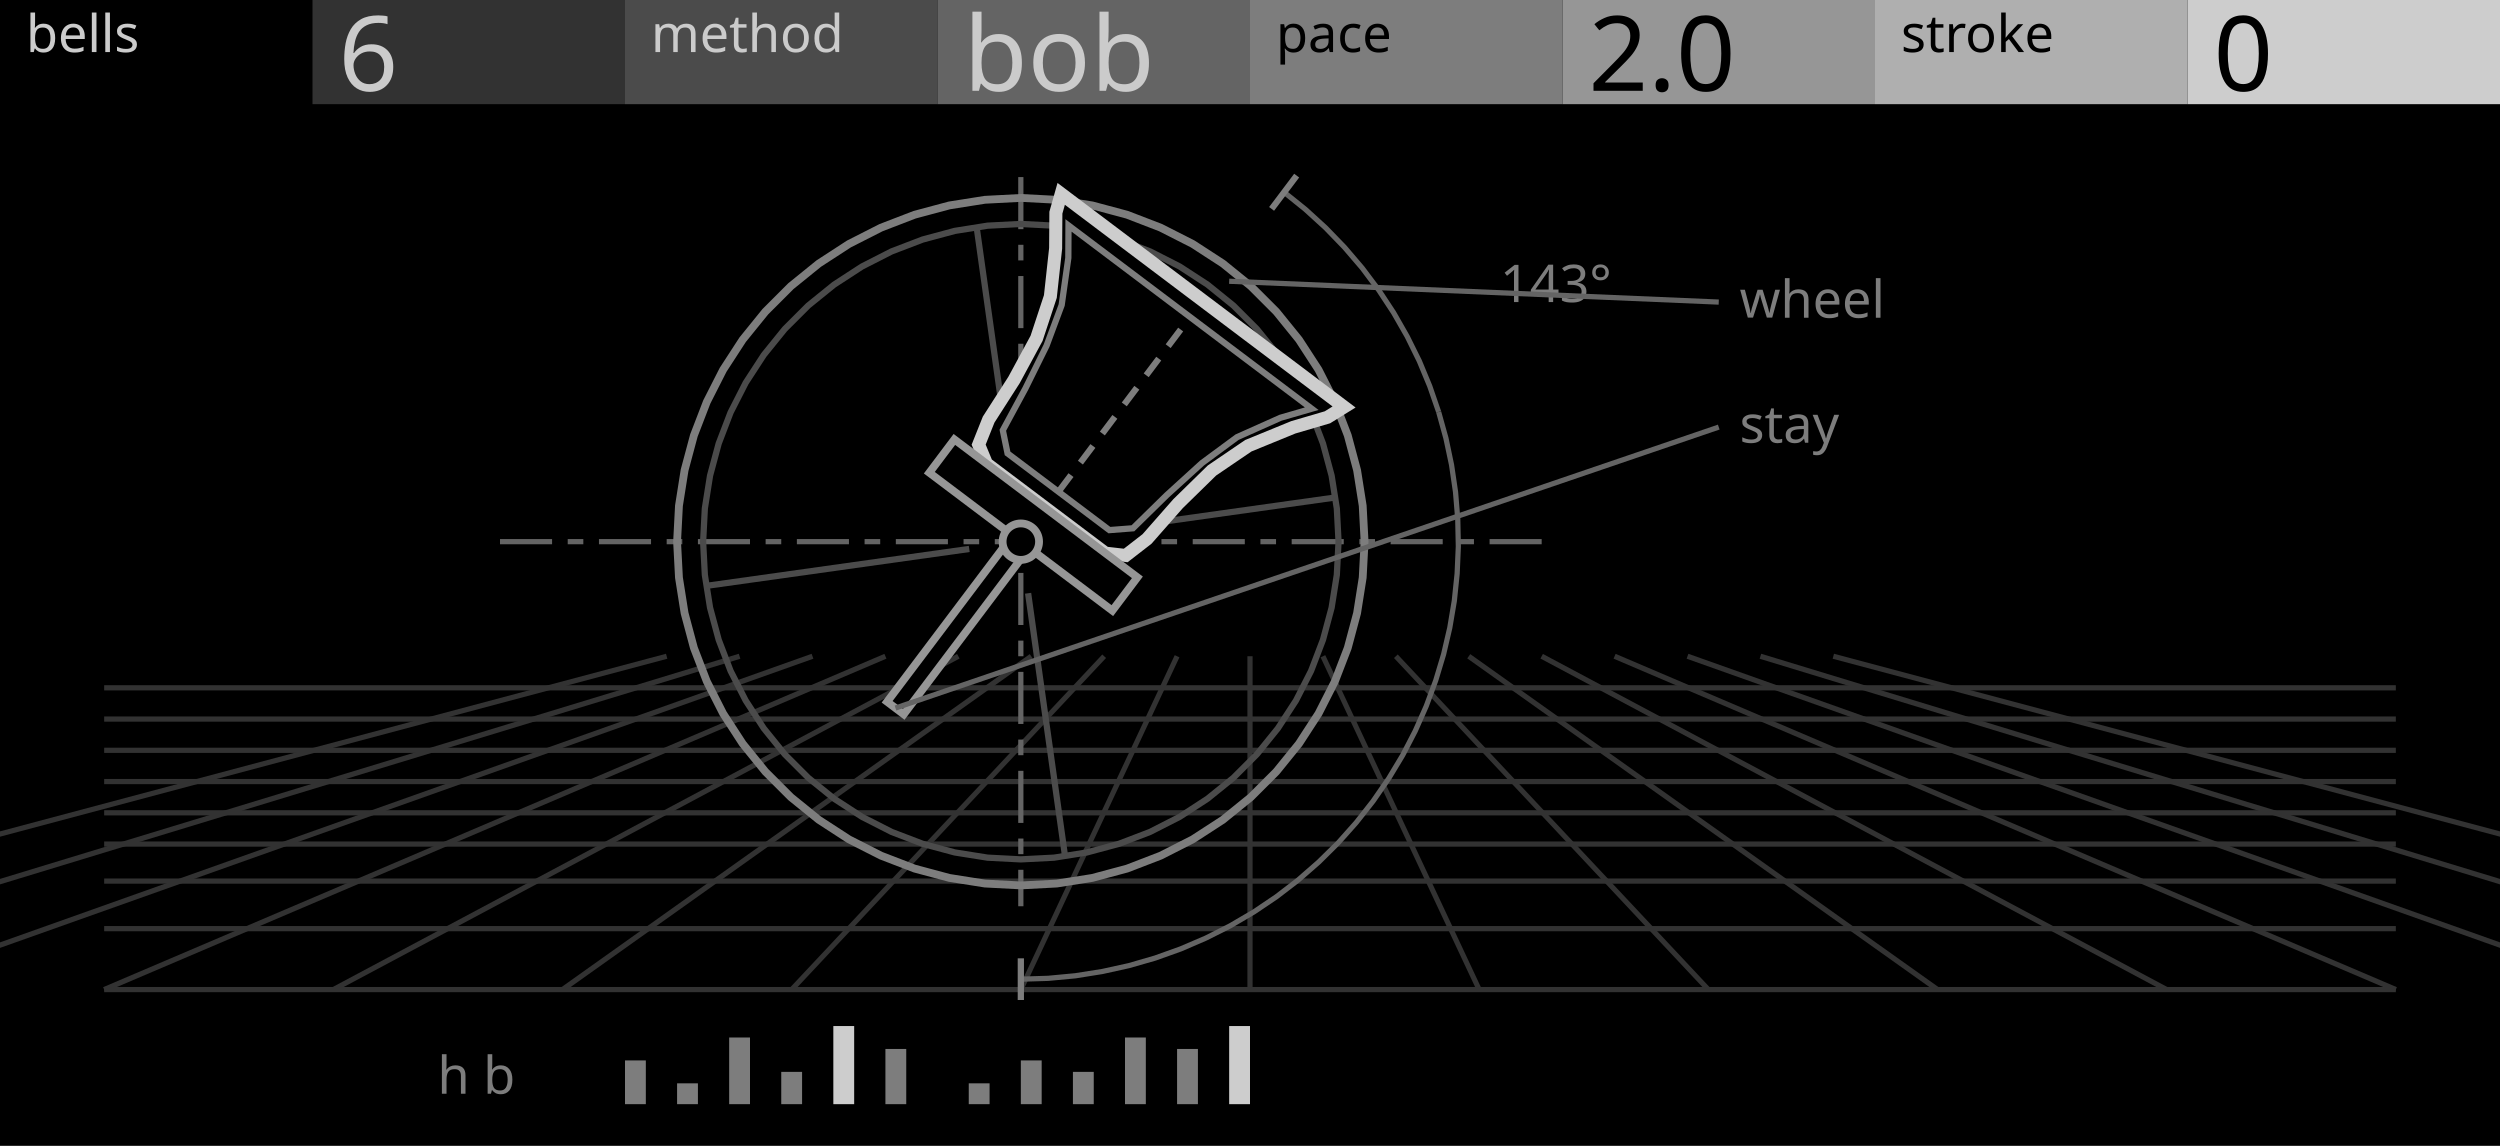
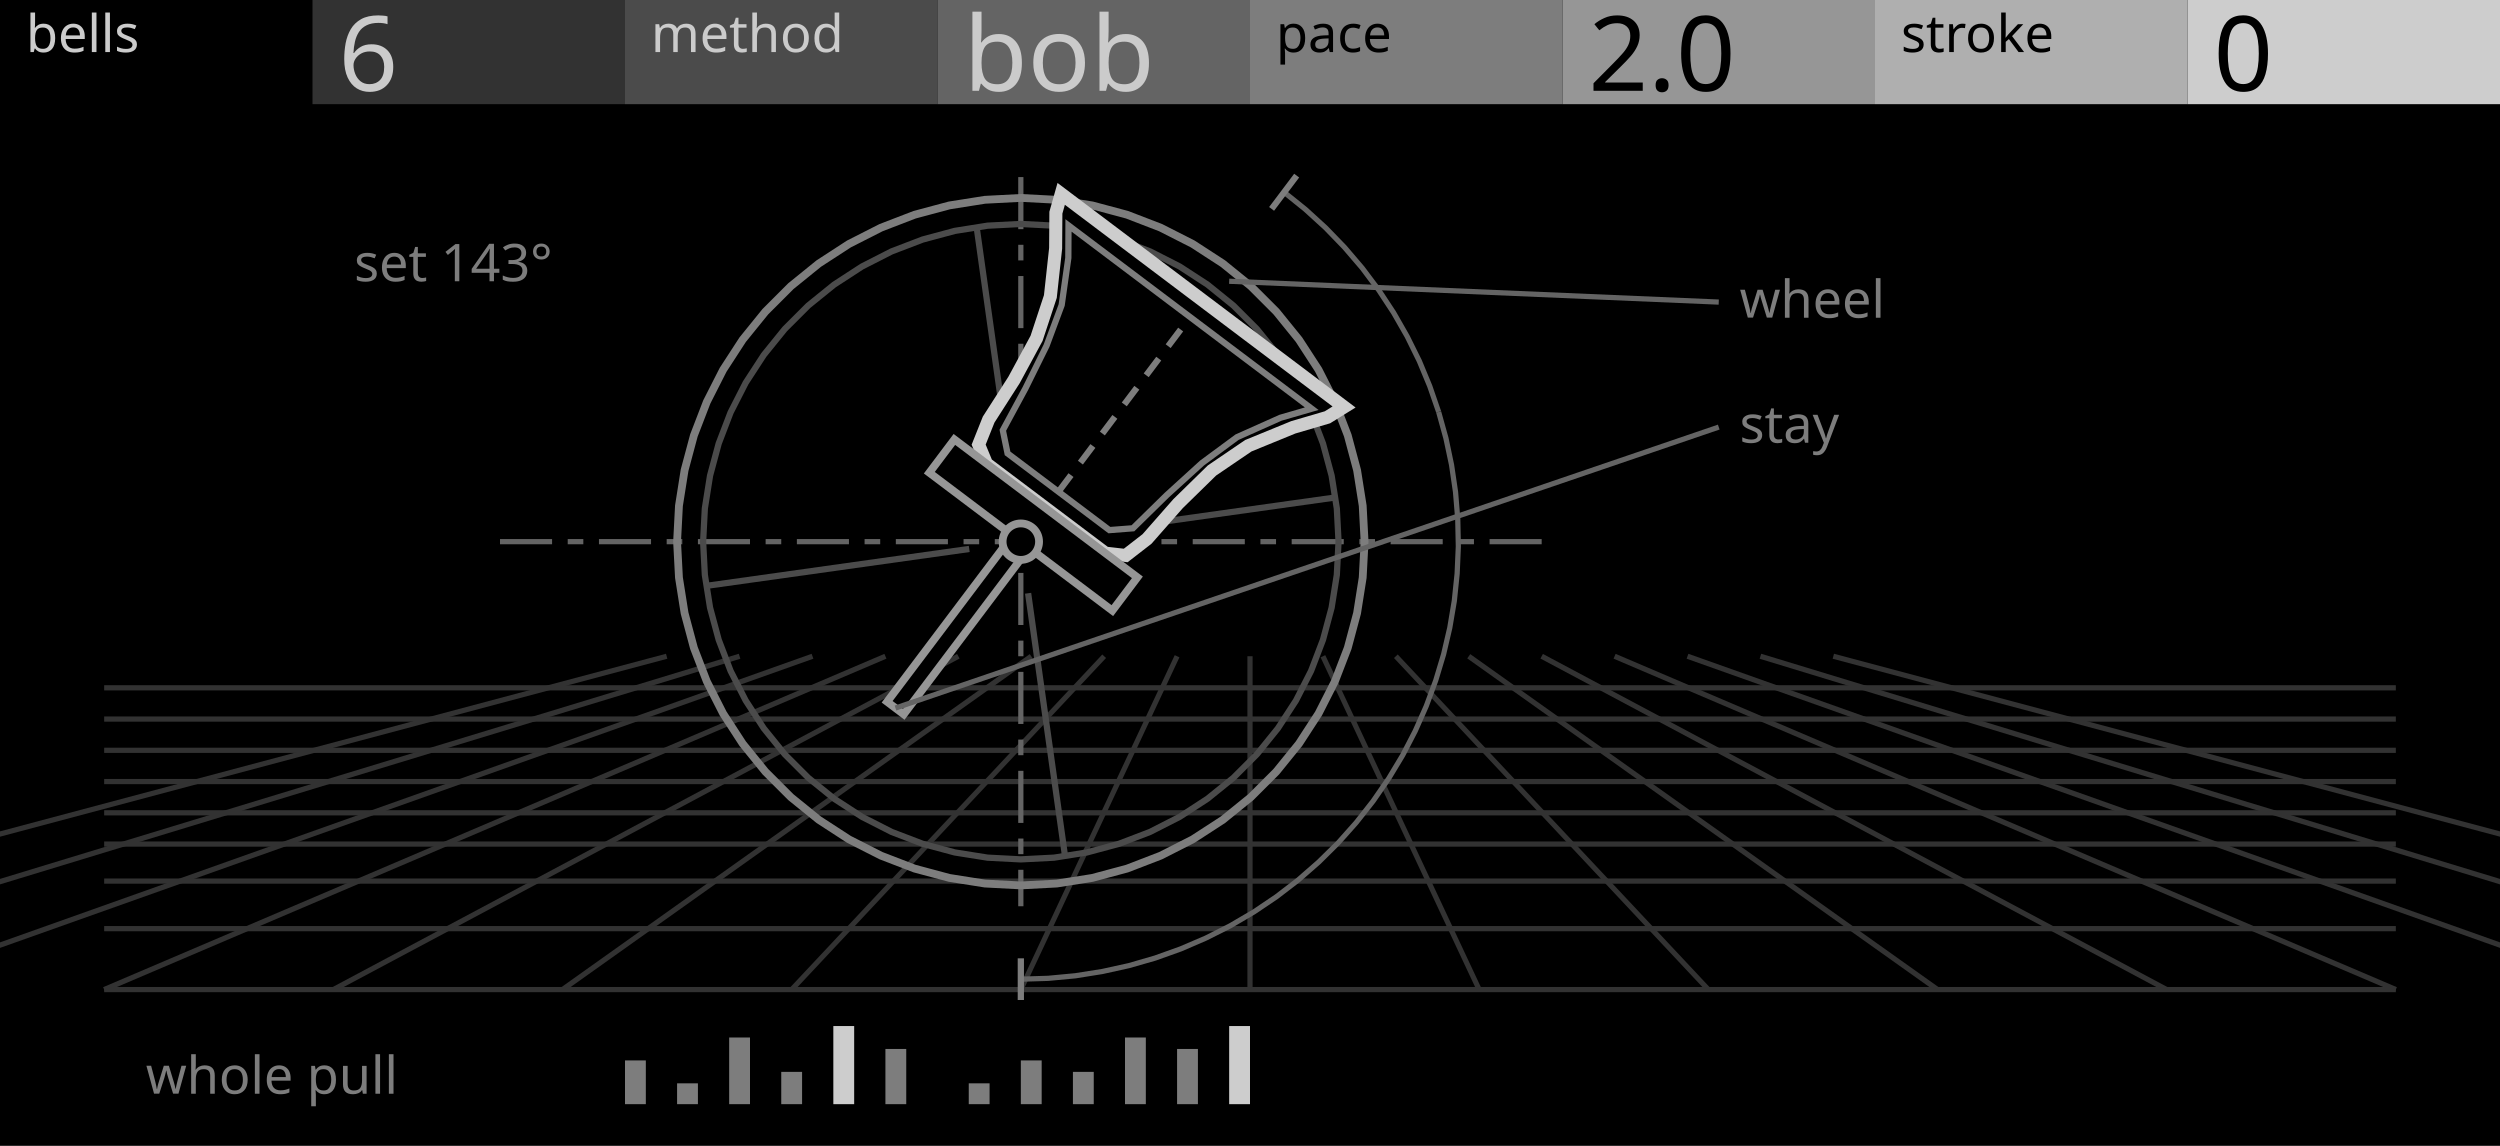
<svg xmlns="http://www.w3.org/2000/svg" width="480" height="220" viewBox="0 0 480 220">
  <g id="preview_canvas">
    <rect x="0" y="0" width="480" height="220" fill="#000000" stroke="none" />
  </g>
  <g id="preview_header">
    <rect x="0" y="0" width="60" height="20" fill="#000000" stroke="none" />
    <rect x="60" y="0" width="60" height="20" fill="#323232" stroke="none" />
    <rect x="120" y="0" width="60" height="20" fill="#4B4B4B" stroke="none" />
    <rect x="180" y="0" width="60" height="20" fill="#646464" stroke="none" />
    <rect x="240" y="0" width="60" height="20" fill="#7D7D7D" stroke="none" />
    <rect x="300" y="0" width="60" height="20" fill="#969696" stroke="none" />
    <rect x="360" y="0" width="60" height="20" fill="#AFAFAF" stroke="none" />
    <rect x="420" y="0" width="60" height="20" fill="#CDCDCD" stroke="none" />
    <text transform="matrix(1 0 0 1 5 10)" fill="#CBCBCB" stroke="none" font-family="UniversNextPro-Light" font-size="10px">bells</text>
    <text transform="matrix(1 0 0 1 125 10)" fill="#CBCBCB" stroke="none" font-family="UniversNextPro-Light" font-size="10px">method</text>
    <text transform="matrix(1 0 0 1 245 10)" fill="#000000" stroke="none" font-family="UniversNextPro-Light" font-size="10px">pace</text>
    <text transform="matrix(1 0 0 1 365 10)" fill="#000000" stroke="none" font-family="UniversNextPro-Light" font-size="10px">stroke</text>
    <text transform="matrix(1 0 0 1 65 17.44)" fill="#CBCBCB" stroke="none" font-family="UniversNextPro-Light" font-size="20px">6</text>
    <text transform="matrix(1 0 0 1 185 17.44)" fill="#CBCBCB" stroke="none" font-family="UniversNextPro-Light" font-size="20px">bob</text>
    <text transform="matrix(1 0 0 1 305 17.44)" fill="#000000" stroke="none" font-family="UniversNextPro-Light" font-size="20px">2.0</text>
    <text transform="matrix(1 0 0 1 425 17.44)" fill="#000000" stroke="none" font-family="UniversNextPro-Light" font-size="20px">0</text>
  </g>
  <path d="M 127.87 125.52 L -112.13 189.52 L -111.87 190.48 L 128.13 126.48 Z" fill="#323232" stroke="none" />
  <path d="M 141.85 125.52 L -68.15 189.52 L -67.85 190.48 L 142.15 126.48 Z" fill="#323232" stroke="none" />
  <path d="M 155.83 125.53 L -24.17 189.53 L -23.83 190.47 L 156.17 126.47 Z" fill="#323232" stroke="none" />
  <path d="M 169.8 125.54 L 19.8 189.54 L 20.2 190.46 L 170.2 126.46 Z" fill="#323232" stroke="none" />
  <path d="M 183.76 125.56 L 63.76 189.56 L 64.24 190.44 L 184.24 126.44 Z" fill="#323232" stroke="none" />
  <path d="M 197.71 125.59 L 107.71 189.59 L 108.29 190.41 L 198.29 126.41 Z" fill="#323232" stroke="none" />
  <path d="M 211.64 125.66 L 151.64 189.66 L 152.36 190.34 L 212.36 126.34 Z" fill="#323232" stroke="none" />
  <path d="M 225.55 125.79 L 195.55 189.79 L 196.45 190.21 L 226.45 126.21 Z" fill="#323232" stroke="none" />
  <path d="M 239.5 126 L 239.5 190 L 240.5 190 L 240.5 126 Z" fill="#323232" stroke="none" />
  <path d="M 253.55 126.21 L 283.55 190.21 L 284.45 189.79 L 254.45 125.79 Z" fill="#323232" stroke="none" />
  <path d="M 267.64 126.34 L 327.64 190.34 L 328.36 189.66 L 268.36 125.66 Z" fill="#323232" stroke="none" />
  <path d="M 281.71 126.41 L 371.71 190.41 L 372.29 189.59 L 282.29 125.59 Z" fill="#323232" stroke="none" />
  <path d="M 295.76 126.44 L 415.76 190.44 L 416.24 189.56 L 296.24 125.56 Z" fill="#323232" stroke="none" />
  <path d="M 309.8 126.46 L 459.8 190.46 L 460.2 189.54 L 310.2 125.54 Z" fill="#323232" stroke="none" />
  <path d="M 323.83 126.47 L 503.83 190.47 L 504.17 189.53 L 324.17 125.53 Z" fill="#323232" stroke="none" />
  <path d="M 337.85 126.48 L 547.85 190.48 L 548.15 189.52 L 338.15 125.52 Z" fill="#323232" stroke="none" />
  <path d="M 351.87 126.48 L 591.87 190.48 L 592.13 189.52 L 352.13 125.52 Z" fill="#323232" stroke="none" />
  <path d="M 20 190.5 L 460 190.5 L 460 189.5 L 20 189.5 Z" fill="#323232" stroke="none" />
  <path d="M 20 178.8 L 460 178.8 L 460 177.8 L 20 177.8 Z" fill="#323232" stroke="none" />
  <path d="M 20 169.67 L 460 169.67 L 460 168.67 L 20 168.67 Z" fill="#323232" stroke="none" />
  <path d="M 20 162.56 L 460 162.56 L 460 161.56 L 20 161.56 Z" fill="#323232" stroke="none" />
  <path d="M 20 156.56 L 460 156.56 L 460 155.56 L 20 155.56 Z" fill="#323232" stroke="none" />
  <path d="M 20 150.56 L 460 150.56 L 460 149.56 L 20 149.56 Z" fill="#323232" stroke="none" />
  <path d="M 20 144.56 L 460 144.56 L 460 143.56 L 20 143.56 Z" fill="#323232" stroke="none" />
  <path d="M 20 138.56 L 460 138.56 L 460 137.56 L 20 137.56 Z" fill="#323232" stroke="none" />
  <path d="M 20 132.56 L 460 132.56 L 460 131.56 L 20 131.56 Z" fill="#323232" stroke="none" />
  <path d="M 96 104.5 L 106 104.5 L 106 103.5 L 96 103.5 Z" fill="#646464" stroke="none" />
  <path d="M 109 104.5 L 112 104.5 L 112 103.5 L 109 103.5 Z" fill="#646464" stroke="none" />
  <path d="M 115 104.5 L 125 104.5 L 125 103.5 L 115 103.5 Z" fill="#646464" stroke="none" />
  <path d="M 128 104.5 L 131 104.5 L 131 103.5 L 128 103.5 Z" fill="#646464" stroke="none" />
  <path d="M 134 104.5 L 144 104.5 L 144 103.5 L 134 103.5 Z" fill="#646464" stroke="none" />
  <path d="M 147 104.5 L 150 104.5 L 150 103.5 L 147 103.5 Z" fill="#646464" stroke="none" />
  <path d="M 153 104.5 L 163 104.5 L 163 103.5 L 153 103.5 Z" fill="#646464" stroke="none" />
  <path d="M 166 104.5 L 169 104.5 L 169 103.5 L 166 103.5 Z" fill="#646464" stroke="none" />
  <path d="M 172 104.5 L 182 104.5 L 182 103.5 L 172 103.5 Z" fill="#646464" stroke="none" />
  <path d="M 185 104.5 L 188 104.5 L 188 103.5 L 185 103.5 Z" fill="#646464" stroke="none" />
  <path d="M 191 104.5 L 201 104.5 L 201 103.5 L 191 103.5 Z" fill="#646464" stroke="none" />
  <path d="M 204 104.5 L 207 104.5 L 207 103.5 L 204 103.5 Z" fill="#646464" stroke="none" />
  <path d="M 210 104.5 L 220 104.5 L 220 103.5 L 210 103.5 Z" fill="#646464" stroke="none" />
  <path d="M 223 104.5 L 226 104.5 L 226 103.5 L 223 103.5 Z" fill="#646464" stroke="none" />
  <path d="M 229 104.5 L 239 104.5 L 239 103.5 L 229 103.5 Z" fill="#646464" stroke="none" />
  <path d="M 242 104.5 L 245 104.5 L 245 103.5 L 242 103.5 Z" fill="#646464" stroke="none" />
  <path d="M 248 104.5 L 258 104.5 L 258 103.5 L 248 103.5 Z" fill="#646464" stroke="none" />
  <path d="M 261 104.5 L 264 104.5 L 264 103.5 L 261 103.5 Z" fill="#646464" stroke="none" />
  <path d="M 267 104.5 L 277 104.5 L 277 103.5 L 267 103.5 Z" fill="#646464" stroke="none" />
  <path d="M 280 104.5 L 283 104.5 L 283 103.5 L 280 103.5 Z" fill="#646464" stroke="none" />
  <path d="M 286 104.5 L 296 104.5 L 296 103.5 L 286 103.5 Z" fill="#646464" stroke="none" />
  <path d="M 195.5 34 L 195.5 44 L 196.5 44 L 196.5 34 Z" fill="#646464" stroke="none" />
  <path d="M 195.5 47 L 195.5 50 L 196.5 50 L 196.5 47 Z" fill="#646464" stroke="none" />
  <path d="M 195.5 53 L 195.5 63 L 196.5 63 L 196.5 53 Z" fill="#646464" stroke="none" />
  <path d="M 195.5 66 L 195.5 69 L 196.5 69 L 196.5 66 Z" fill="#646464" stroke="none" />
  <path d="M 195.5 72 L 195.5 82 L 196.5 82 L 196.5 72 Z" fill="#646464" stroke="none" />
  <path d="M 195.5 85 L 195.5 88 L 196.5 88 L 196.5 85 Z" fill="#646464" stroke="none" />
  <path d="M 195.5 91 L 195.5 101 L 196.5 101 L 196.5 91 Z" fill="#646464" stroke="none" />
  <path d="M 195.5 104 L 195.5 107 L 196.5 107 L 196.5 104 Z" fill="#646464" stroke="none" />
  <path d="M 195.5 110 L 195.5 120 L 196.5 120 L 196.5 110 Z" fill="#646464" stroke="none" />
  <path d="M 195.5 123 L 195.5 126 L 196.5 126 L 196.5 123 Z" fill="#646464" stroke="none" />
  <path d="M 195.5 129 L 195.5 139 L 196.5 139 L 196.5 129 Z" fill="#646464" stroke="none" />
  <path d="M 195.5 142 L 195.5 145 L 196.5 145 L 196.5 142 Z" fill="#646464" stroke="none" />
  <path d="M 195.5 148 L 195.5 158 L 196.5 158 L 196.5 148 Z" fill="#646464" stroke="none" />
  <path d="M 195.5 161 L 195.5 164 L 196.5 164 L 196.5 161 Z" fill="#646464" stroke="none" />
  <path d="M 195.5 167 L 195.5 174 L 196.5 174 L 196.5 167 Z" fill="#646464" stroke="none" />
  <path d="M 262 104 L 261.64 110.9 L 260.56 117.72 L 258.77 124.4 L 256.29 130.84 L 253.16 137 L 249.4 142.79 L 245.05 148.16 L 240.16 153.05 L 234.79 157.4 L 229 161.16 L 222.84 164.29 L 216.4 166.77 L 209.72 168.56 L 202.9 169.64 L 196 170 L 189.1 169.64 L 182.28 168.56 L 175.6 166.77 L 169.16 164.29 L 163 161.16 L 157.21 157.4 L 151.84 153.05 L 146.95 148.16 L 142.6 142.79 L 138.84 137 L 135.71 130.84 L 133.23 124.4 L 131.44 117.72 L 130.36 110.9 L 130 104 L 130.36 97.1 L 131.44 90.28 L 133.23 83.6 L 135.71 77.16 L 138.84 71 L 142.6 65.21 L 146.95 59.84 L 151.84 54.95 L 157.21 50.6 L 163 46.84 L 169.16 43.71 L 175.6 41.23 L 182.28 39.44 L 189.1 38.36 L 196 38 L 202.9 38.36 L 209.72 39.44 L 216.4 41.23 L 222.84 43.71 L 229 46.84 L 234.79 50.6 L 240.16 54.95 L 245.05 59.84 L 249.4 65.21 L 253.16 71 L 256.29 77.16 L 258.77 83.6 L 260.56 90.28 L 261.64 97.1 Z" fill="none" stroke="#7D7D7D" stroke-width="1.5" />
  <path d="M 257 104 L 256.67 110.38 L 255.67 116.68 L 254.01 122.85 L 251.73 128.81 L 248.83 134.5 L 245.35 139.85 L 241.33 144.82 L 236.82 149.33 L 231.85 153.35 L 226.5 156.83 L 220.81 159.73 L 214.85 162.01 L 208.68 163.67 L 202.38 164.67 L 196 165 L 189.62 164.67 L 183.32 163.67 L 177.15 162.01 L 171.19 159.73 L 165.5 156.83 L 160.15 153.35 L 155.18 149.33 L 150.67 144.82 L 146.65 139.85 L 143.17 134.5 L 140.27 128.81 L 137.99 122.85 L 136.33 116.68 L 135.33 110.38 L 135 104 L 135.33 97.62 L 136.33 91.32 L 137.99 85.15 L 140.27 79.19 L 143.17 73.5 L 146.65 68.15 L 150.67 63.18 L 155.18 58.67 L 160.15 54.65 L 165.5 51.17 L 171.19 48.27 L 177.15 45.99 L 183.32 44.33 L 189.62 43.33 L 196 43 L 202.38 43.33 L 208.68 44.33 L 214.85 45.99 L 220.81 48.27 L 226.5 51.17 L 231.85 54.65 L 236.82 58.67 L 241.33 63.18 L 245.35 68.15 L 248.83 73.5 L 251.73 79.19 L 254.01 85.15 L 255.67 91.32 L 256.67 97.62 Z" fill="none" stroke="#4B4B4B" stroke-width="1.2" />
  <path d="M 186.01 104.8 L 135.51 111.9 L 135.68 113.08 L 186.18 105.99 Z" fill="#4B4B4B" stroke="none" />
  <path d="M 196.8 113.99 L 203.9 164.49 L 205.08 164.32 L 197.99 113.82 Z" fill="#4B4B4B" stroke="none" />
  <path d="M 205.99 103.2 L 256.49 96.1 L 256.32 94.92 L 205.82 102.01 Z" fill="#4B4B4B" stroke="none" />
  <path d="M 195.2 94.01 L 188.1 43.51 L 186.92 43.68 L 194.01 94.18 Z" fill="#4B4B4B" stroke="none" />
  <path d="M 212.22 106.2 L 216.14 106.65 L 220.23 103.48 L 226.19 96.7 L 232.7 90.33 L 239.68 85.58 L 248.3 82.05 L 254.87 80.12 L 258.06 78.14 L 203.75 37.22 L 202.73 40.83 L 202.68 47.68 L 201.67 56.93 L 199.02 64.96 L 194.69 72.96 L 189.82 80.56 L 187.9 85.37 L 189.41 89.02 Z" fill="#000000" stroke="#CDCDCD" stroke-width="2.5" />
  <path d="M 213 101.78 L 217.52 101.43 L 224.02 95.06 L 230.79 88.9 L 237.51 83.94 L 245.85 80.21 L 251.85 78.47 L 205.15 43.28 L 205.12 49.52 L 203.84 58.57 L 200.93 66.39 L 196.87 74.6 L 192.54 82.61 L 193.45 87.05 Z" fill="#000000" stroke="#7D7D7D" stroke-width="1.2" />
  <path d="M 203.7 94.78 L 206.11 91.58 L 205.15 90.86 L 202.74 94.06 Z" fill="#7D7D7D" stroke="none" />
  <path d="M 207.91 89.19 L 210.32 85.99 L 209.36 85.27 L 206.96 88.46 Z" fill="#7D7D7D" stroke="none" />
  <path d="M 212.13 83.6 L 214.53 80.4 L 213.58 79.68 L 211.17 82.87 Z" fill="#7D7D7D" stroke="none" />
  <path d="M 216.34 78.01 L 218.75 74.81 L 217.79 74.09 L 215.38 77.28 Z" fill="#7D7D7D" stroke="none" />
  <path d="M 220.55 72.42 L 222.96 69.22 L 222 68.5 L 219.59 71.69 Z" fill="#7D7D7D" stroke="none" />
  <path d="M 224.76 66.83 L 227.17 63.63 L 226.21 62.91 L 223.81 66.1 Z" fill="#7D7D7D" stroke="none" />
  <path d="M 213.57 117.24 L 178.43 90.76 L 183.24 84.37 L 218.38 110.85 Z" fill="#000000" stroke="#969696" stroke-width="1.5" />
  <path d="M 197.6 105.2 L 194.4 102.8 L 170.33 134.74 L 173.52 137.15 Z" fill="#000000" stroke="#969696" stroke-width="1.5" />
  <circle cx="196" cy="104" r="3.5" fill="#000000" stroke="#969696" stroke-width="1.5" />
  <path d="M 196.02 188.5 L 201.27 188.34 L 206.52 187.85 L 211.72 187.02 L 216.87 185.88 L 221.93 184.43 L 226.9 182.65 L 231.74 180.56 L 236.45 178.19 L 241 175.52 L 245.37 172.58 L 249.55 169.37 L 253.52 165.9 L 257.27 162.19 L 260.77 158.26 L 264.03 154.12 L 267.03 149.77 L 269.75 145.25 L 272.17 140.58 L 274.3 135.76 L 276.13 130.81 L 277.65 125.76 L 278.85 120.63 L 279.73 115.43 L 280.27 110.19 L 280.5 104.93 L 280.39 99.65 L 279.96 94.39 L 279.19 89.18 L 278.11 84.02 L 276.7 78.96 L 275.74 79.22 L 277.13 84.26 L 278.21 89.36 L 278.96 94.51 L 279.39 99.71 L 279.5 104.91 L 279.27 110.11 L 278.73 115.29 L 277.87 120.43 L 276.69 125.5 L 275.19 130.49 L 273.38 135.38 L 271.27 140.14 L 268.87 144.77 L 266.19 149.23 L 263.23 153.52 L 260.01 157.62 L 256.55 161.51 L 252.84 165.16 L 248.91 168.59 L 244.79 171.76 L 240.46 174.68 L 235.97 177.31 L 231.32 179.66 L 226.54 181.71 L 221.63 183.47 L 216.63 184.92 L 211.54 186.04 L 206.4 186.85 L 201.21 187.34 L 195.98 187.5 Z" fill="#646464" stroke="none" />
  <path d="M 276.69 78.93 L 274.98 73.96 L 272.96 69.09 L 270.62 64.37 L 268.01 59.79 L 265.11 55.38 L 261.95 51.17 L 258.52 47.15 L 254.86 43.37 L 250.97 39.82 L 246.86 36.52 L 246.24 37.3 L 250.31 40.58 L 254.16 44.09 L 257.78 47.83 L 261.17 51.79 L 264.29 55.96 L 267.15 60.31 L 269.74 64.83 L 272.04 69.51 L 274.04 74.32 L 275.75 79.25 Z" fill="#646464" stroke="none" />
  <path d="M 195.4 184 L 195.4 192 L 196.6 192 L 196.6 184 Z" fill="#7D7D7D" stroke="none" />
  <path d="M 244.62 40.47 L 249.44 34.08 L 248.48 33.36 L 243.67 39.75 Z" fill="#7D7D7D" stroke="none" />
-   <text transform="matrix(1 0 0 1 288 58)" fill="#7D7D7D" stroke="none" font-family="UniversNextPro-Light" font-size="10px">143°</text>
+   <text transform="matrix(1 0 0 1 68 54)" fill="#7D7D7D" stroke="none" font-family="UniversNextPro-Light" font-size="10px">set 143°</text>
  <path d="M 235.98 54.5 L 329.98 58.5 L 330.02 57.5 L 236.02 53.5 Z" fill="#646464" stroke="none" />
  <text transform="matrix(1 0 0 1 334 61)" fill="#7D7D7D" stroke="none" font-family="UniversNextPro-Light" font-size="10px">wheel</text>
  <path d="M 172.09 136.42 L 330.16 82.47 L 329.84 81.53 L 171.77 135.47 Z" fill="#646464" stroke="none" />
  <text transform="matrix(1 0 0 1 334 85)" fill="#7D7D7D" stroke="none" font-family="UniversNextPro-Light" font-size="10px">stay</text>
-   <text transform="matrix(1 0 0 1 84 210)" fill="#7D7D7D" stroke="none" font-family="UniversNextPro-Light" font-size="10px">h b</text>
+   <text transform="matrix(1 0 0 1 28 210)" fill="#7D7D7D" stroke="none" font-family="UniversNextPro-Light" font-size="10px">whole pull</text>
  <path d="M 120 212 L 124 212 L 124 203.6 L 120 203.6 Z" fill="#7D7D7D" stroke="none" />
  <path d="M 130 212 L 134 212 L 134 208 L 130 208 Z" fill="#7D7D7D" stroke="none" />
  <path d="M 140 212 L 144 212 L 144 199.2 L 140 199.2 Z" fill="#7D7D7D" stroke="none" />
  <path d="M 150 212 L 154 212 L 154 205.8 L 150 205.8 Z" fill="#7D7D7D" stroke="none" />
  <path d="M 160 212 L 164 212 L 164 197 L 160 197 Z" fill="#CDCDCD" stroke="none" />
  <path d="M 170 212 L 174 212 L 174 201.4 L 170 201.4 Z" fill="#7D7D7D" stroke="none" />
  <path d="M 186 212 L 190 212 L 190 208 L 186 208 Z" fill="#7D7D7D" stroke="none" />
  <path d="M 196 212 L 200 212 L 200 203.6 L 196 203.6 Z" fill="#7D7D7D" stroke="none" />
  <path d="M 206 212 L 210 212 L 210 205.8 L 206 205.8 Z" fill="#7D7D7D" stroke="none" />
  <path d="M 216 212 L 220 212 L 220 199.2 L 216 199.2 Z" fill="#7D7D7D" stroke="none" />
  <path d="M 226 212 L 230 212 L 230 201.4 L 226 201.4 Z" fill="#7D7D7D" stroke="none" />
  <path d="M 236 212 L 240 212 L 240 197 L 236 197 Z" fill="#CDCDCD" stroke="none" />
</svg>
